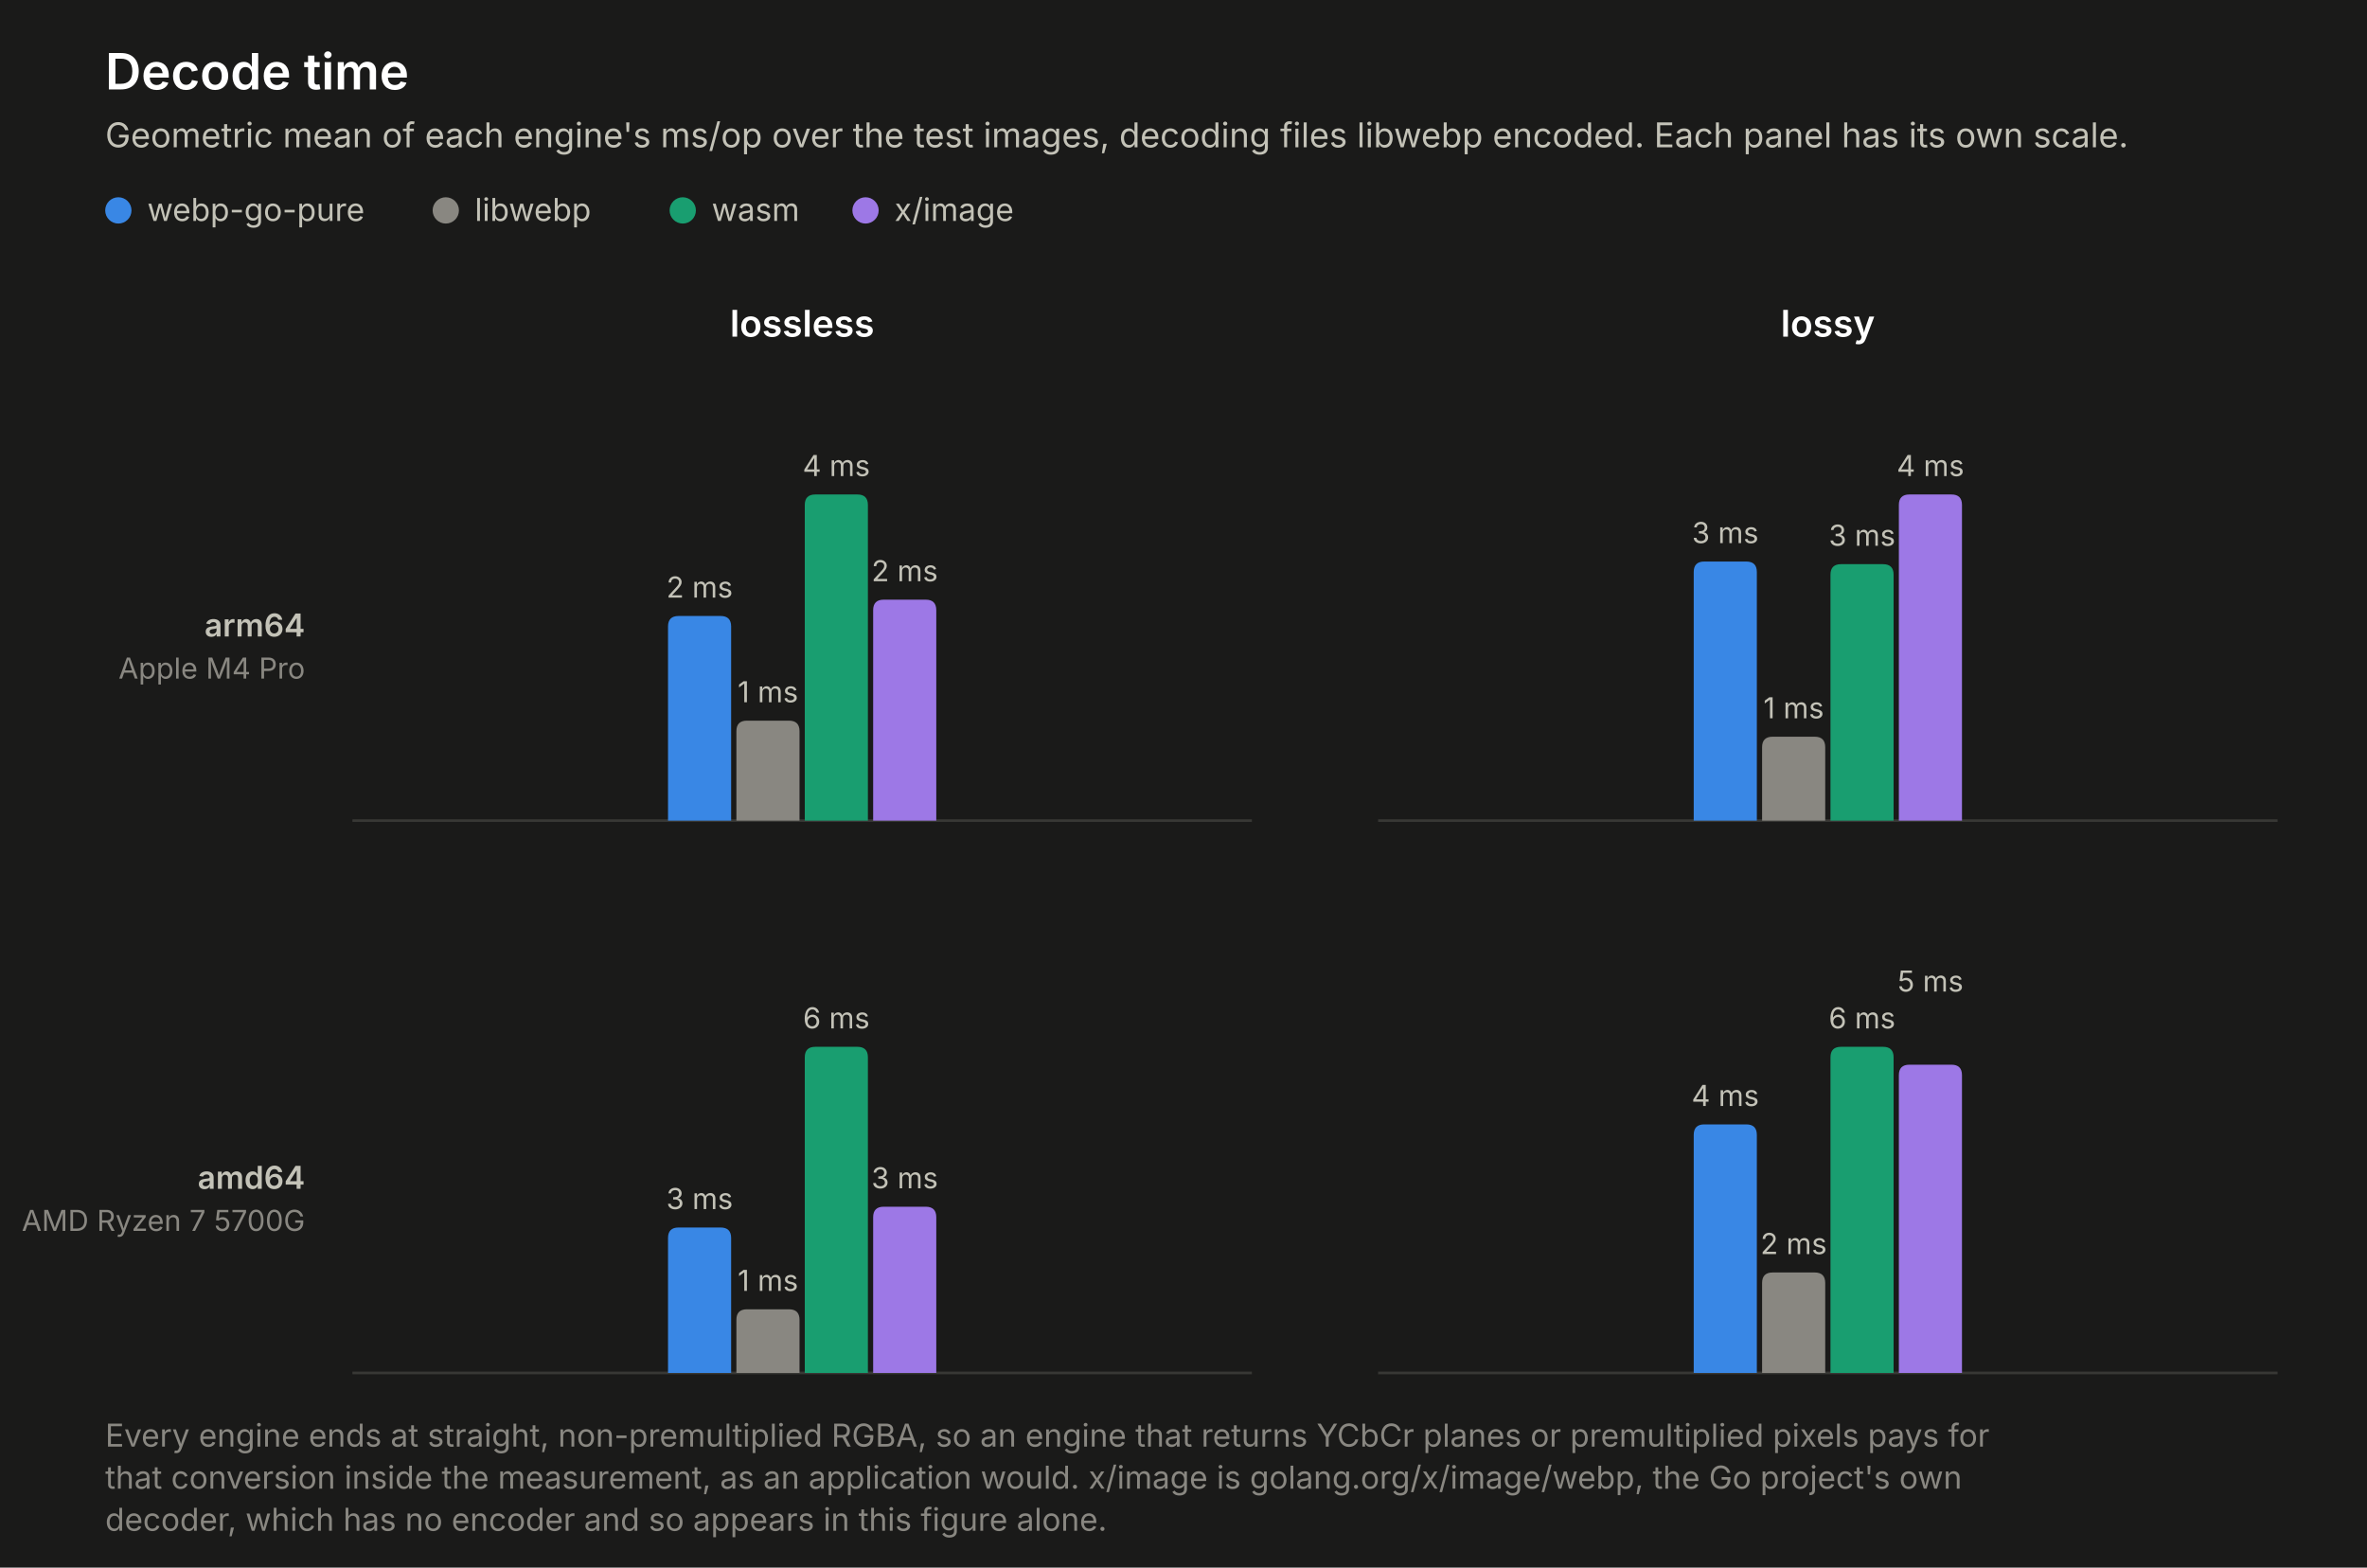
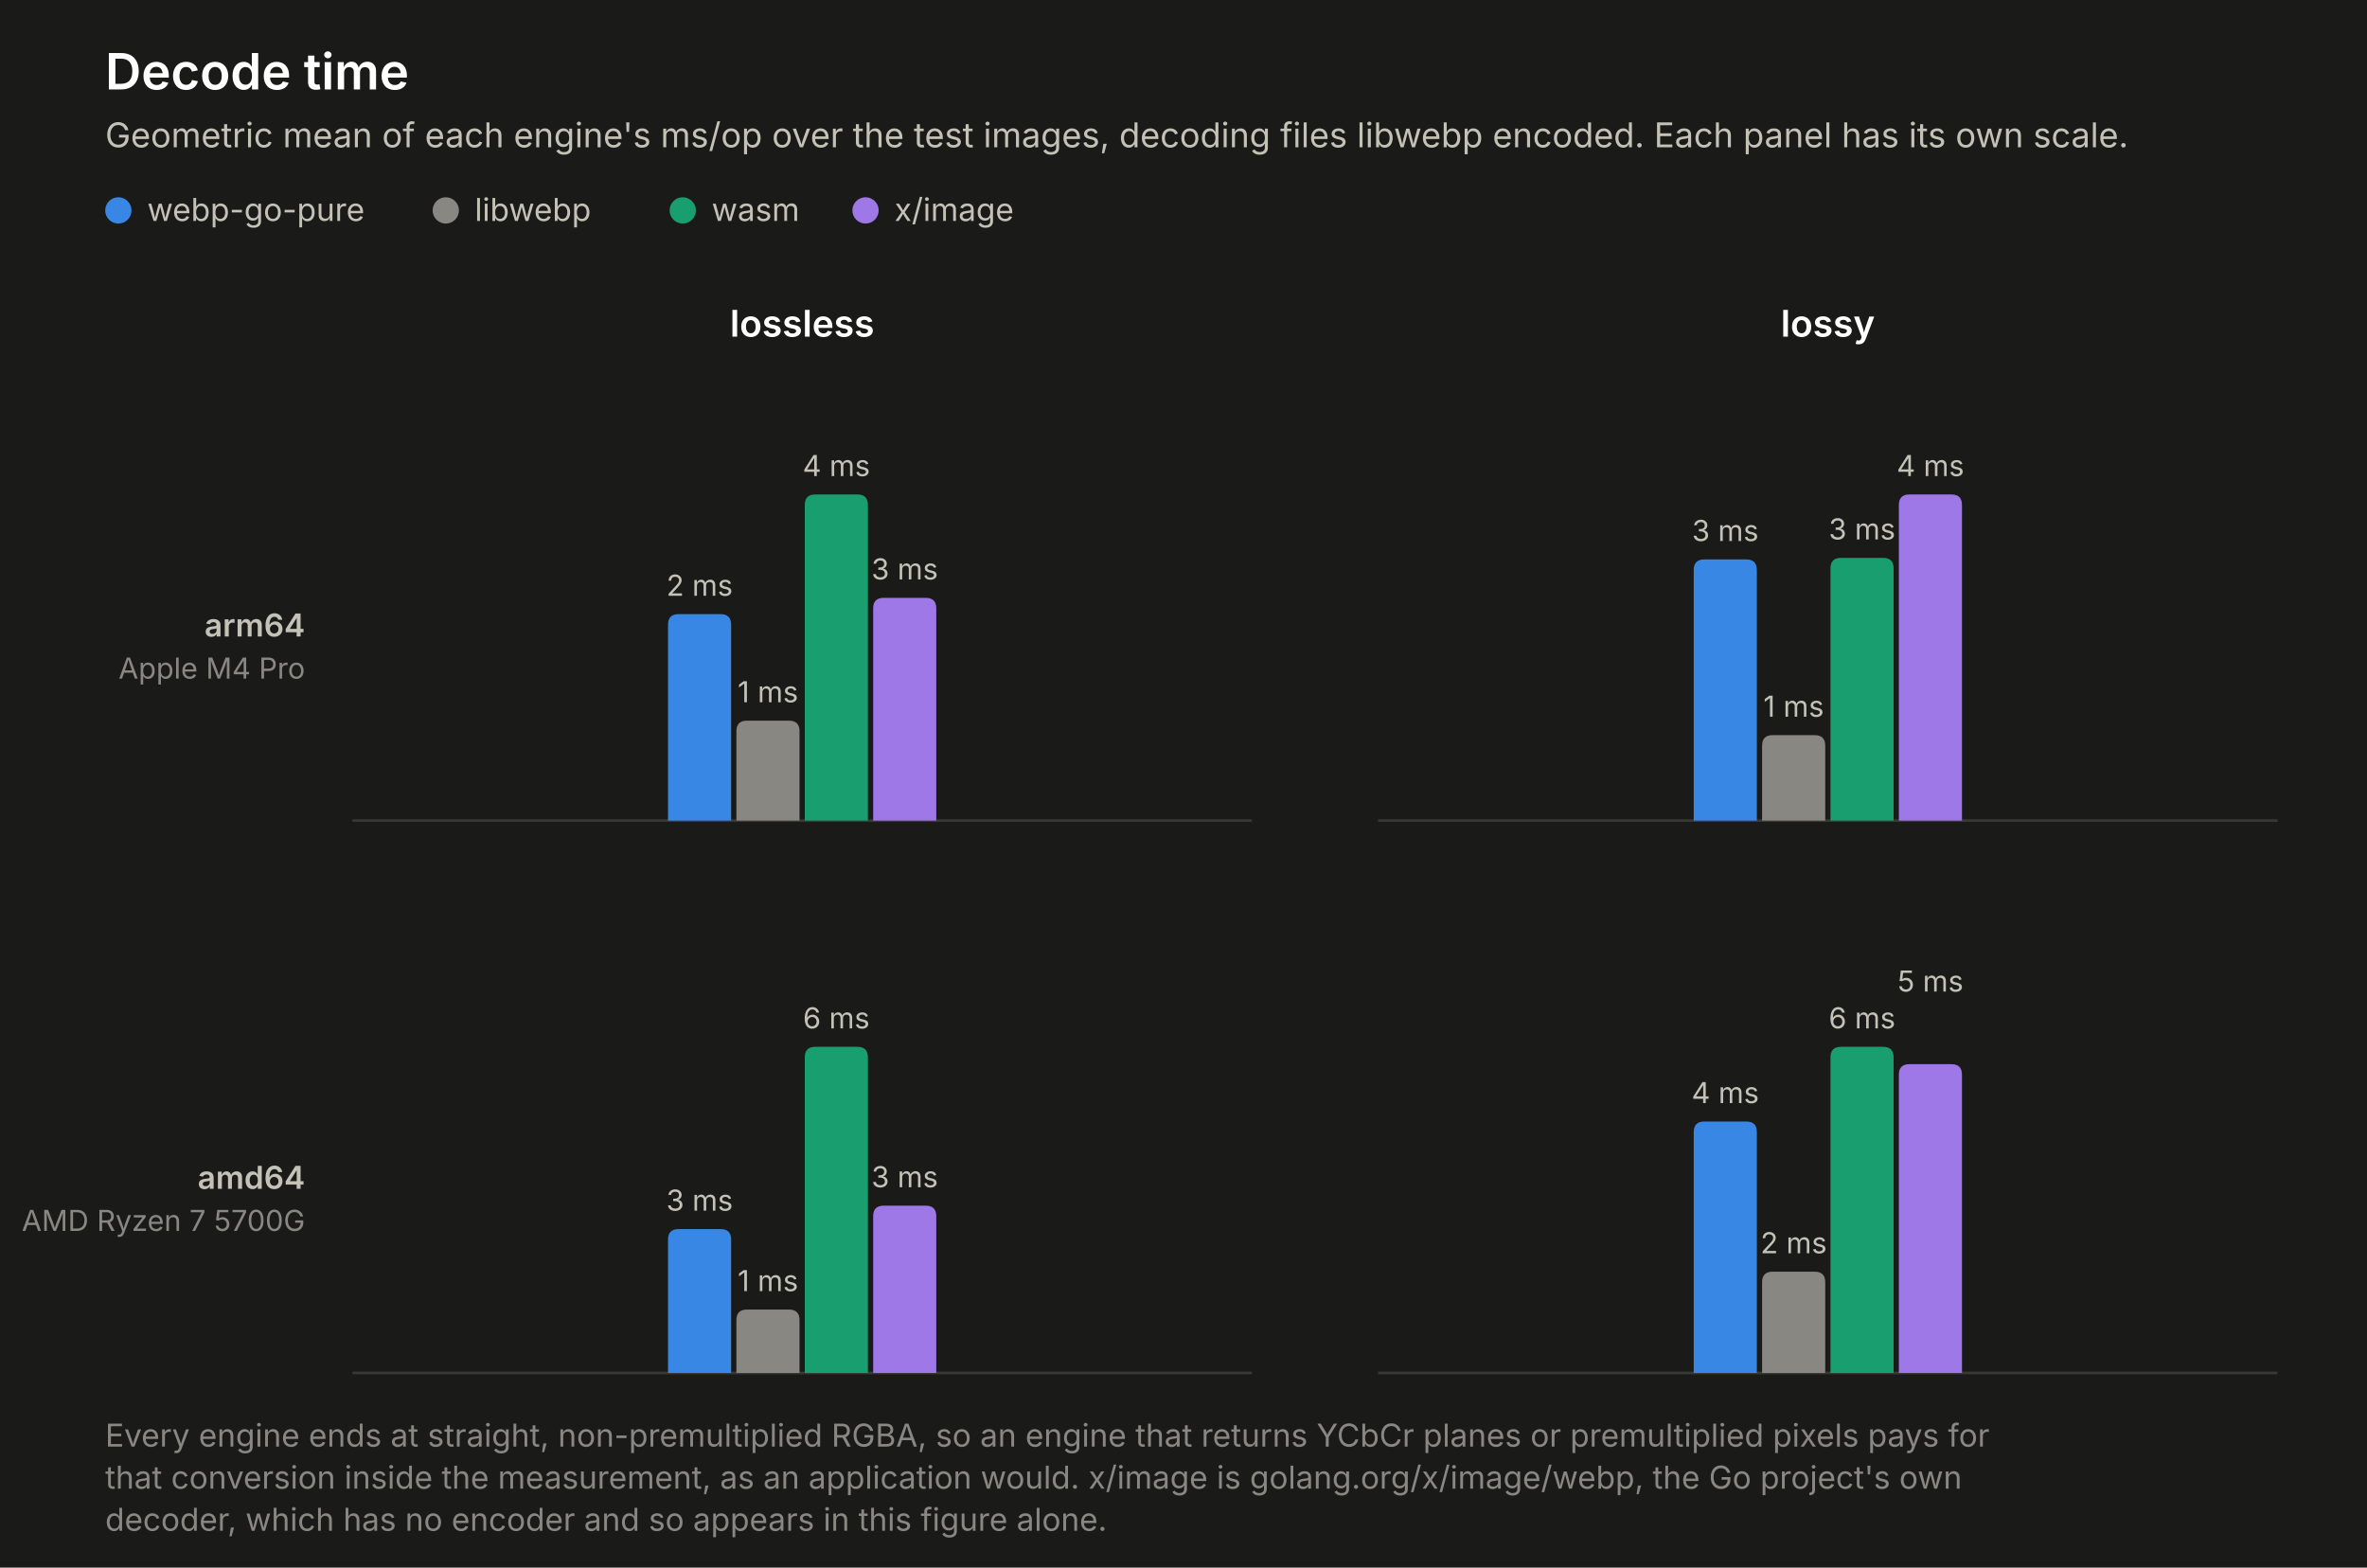
<svg xmlns="http://www.w3.org/2000/svg" width="900" height="596" viewBox="0 0 900 596" role="img">
  <rect width="900" height="596" fill="#1a1a19" />
  <text x="40.0" y="34.0" font-family="system-ui, -apple-system, &quot;Segoe UI&quot;, sans-serif" font-size="19" fill="#ffffff" text-anchor="start" font-weight="600">Decode time</text>
  <text x="40.0" y="56.0" font-family="system-ui, -apple-system, &quot;Segoe UI&quot;, sans-serif" font-size="13" fill="#c3c2b7" text-anchor="start">Geometric mean of each engine's ms/op over the test images, decoding files libwebp encoded. Each panel has its own scale.</text>
  <circle cx="45.0" cy="80.0" r="5.0" fill="#3987e5" />
  <text x="56.0" y="84.0" font-family="system-ui, -apple-system, &quot;Segoe UI&quot;, sans-serif" font-size="12" fill="#c3c2b7" text-anchor="start">webp-go-pure</text>
  <circle cx="169.5" cy="80.0" r="5.0" fill="#898781" />
  <text x="180.5" y="84.0" font-family="system-ui, -apple-system, &quot;Segoe UI&quot;, sans-serif" font-size="12" fill="#c3c2b7" text-anchor="start">libwebp</text>
  <circle cx="259.6" cy="80.0" r="5.0" fill="#199e70" />
  <text x="270.6" y="84.0" font-family="system-ui, -apple-system, &quot;Segoe UI&quot;, sans-serif" font-size="12" fill="#c3c2b7" text-anchor="start">wasm</text>
  <circle cx="329.1" cy="80.0" r="5.0" fill="#9d78e6" />
  <text x="340.1" y="84.0" font-family="system-ui, -apple-system, &quot;Segoe UI&quot;, sans-serif" font-size="12" fill="#c3c2b7" text-anchor="start">x/image</text>
  <text x="305.0" y="128.0" font-family="system-ui, -apple-system, &quot;Segoe UI&quot;, sans-serif" font-size="14" fill="#ffffff" text-anchor="middle" font-weight="600">lossless</text>
  <text x="695.0" y="128.0" font-family="system-ui, -apple-system, &quot;Segoe UI&quot;, sans-serif" font-size="14" fill="#ffffff" text-anchor="middle" font-weight="600">lossy</text>
  <text x="116.0" y="242.0" font-family="system-ui, -apple-system, &quot;Segoe UI&quot;, sans-serif" font-size="12" fill="#c3c2b7" text-anchor="end" font-weight="600">arm64</text>
  <text x="116.0" y="258.0" font-family="system-ui, -apple-system, &quot;Segoe UI&quot;, sans-serif" font-size="11" fill="#898781" text-anchor="end">Apple M4 Pro</text>
  <line x1="134.0" y1="312.0" x2="476.0" y2="312.0" stroke="#383835" stroke-width="1.0" />
-   <path d="M 254.0 312.0 L 254.0 238.2 Q 254.0 234.2 258.0 234.2 L 274.0 234.2 Q 278.0 234.2 278.0 238.2 L 278.0 312.0 Z" fill="#3987e5" />
+   <path d="M 254.0 312.0 L 254.0 237.5 Q 254.0 233.5 258.0 233.5 L 274.0 233.5 Q 278.0 233.5 278.0 237.5 L 278.0 312.0 Z" fill="#3987e5" />
  <path d="M 280.0 312.0 L 280.0 278.0 Q 280.0 274.0 284.0 274.0 L 300.0 274.0 Q 304.0 274.0 304.0 278.0 L 304.0 312.0 Z" fill="#898781" />
  <path d="M 306.0 312.0 L 306.0 192.0 Q 306.0 188.0 310.0 188.0 L 326.0 188.0 Q 330.0 188.0 330.0 192.0 L 330.0 312.0 Z" fill="#199e70" />
-   <path d="M 332.0 312.0 L 332.0 232.0 Q 332.0 228.0 336.0 228.0 L 352.0 228.0 Q 356.0 228.0 356.0 232.0 L 356.0 312.0 Z" fill="#9d78e6" />
-   <text x="266.0" y="227.2" font-family="system-ui, -apple-system, &quot;Segoe UI&quot;, sans-serif" font-size="11" fill="#c3c2b7" text-anchor="middle" stroke="#1a1a19" stroke-width="3" paint-order="stroke" style="font-variant-numeric:tabular-nums">2 ms</text>
+   <path d="M 332.0 312.0 L 332.0 231.3 Q 332.0 227.3 336.0 227.3 L 352.0 227.3 Q 356.0 227.3 356.0 231.3 L 356.0 312.0 Z" fill="#9d78e6" />
+   <text x="266.0" y="226.5" font-family="system-ui, -apple-system, &quot;Segoe UI&quot;, sans-serif" font-size="11" fill="#c3c2b7" text-anchor="middle" stroke="#1a1a19" stroke-width="3" paint-order="stroke" style="font-variant-numeric:tabular-nums">2 ms</text>
  <text x="292.0" y="267.0" font-family="system-ui, -apple-system, &quot;Segoe UI&quot;, sans-serif" font-size="11" fill="#c3c2b7" text-anchor="middle" stroke="#1a1a19" stroke-width="3" paint-order="stroke" style="font-variant-numeric:tabular-nums">1 ms</text>
  <text x="318.0" y="181.0" font-family="system-ui, -apple-system, &quot;Segoe UI&quot;, sans-serif" font-size="11" fill="#c3c2b7" text-anchor="middle" stroke="#1a1a19" stroke-width="3" paint-order="stroke" style="font-variant-numeric:tabular-nums">4 ms</text>
-   <text x="344.0" y="221.0" font-family="system-ui, -apple-system, &quot;Segoe UI&quot;, sans-serif" font-size="11" fill="#c3c2b7" text-anchor="middle" stroke="#1a1a19" stroke-width="3" paint-order="stroke" style="font-variant-numeric:tabular-nums">2 ms</text>
+   <text x="344.0" y="220.3" font-family="system-ui, -apple-system, &quot;Segoe UI&quot;, sans-serif" font-size="11" fill="#c3c2b7" text-anchor="middle" stroke="#1a1a19" stroke-width="3" paint-order="stroke" style="font-variant-numeric:tabular-nums">3 ms</text>
  <line x1="524.0" y1="312.0" x2="866.0" y2="312.0" stroke="#383835" stroke-width="1.0" />
-   <path d="M 644.0 312.0 L 644.0 217.5 Q 644.0 213.5 648.0 213.5 L 664.0 213.5 Q 668.0 213.5 668.0 217.5 L 668.0 312.0 Z" fill="#3987e5" />
-   <path d="M 670.0 312.0 L 670.0 284.1 Q 670.0 280.1 674.0 280.1 L 690.0 280.1 Q 694.0 280.1 694.0 284.1 L 694.0 312.0 Z" fill="#898781" />
-   <path d="M 696.0 312.0 L 696.0 218.5 Q 696.0 214.5 700.0 214.5 L 716.0 214.5 Q 720.0 214.5 720.0 218.5 L 720.0 312.0 Z" fill="#199e70" />
+   <path d="M 644.0 312.0 L 644.0 216.7 Q 644.0 212.7 648.0 212.7 L 664.0 212.7 Q 668.0 212.7 668.0 216.7 L 668.0 312.0 Z" fill="#3987e5" />
+   <path d="M 670.0 312.0 L 670.0 283.5 Q 670.0 279.5 674.0 279.5 L 690.0 279.5 Q 694.0 279.5 694.0 283.5 L 694.0 312.0 Z" fill="#898781" />
+   <path d="M 696.0 312.0 L 696.0 216.1 Q 696.0 212.1 700.0 212.1 L 716.0 212.1 Q 720.0 212.1 720.0 216.1 L 720.0 312.0 Z" fill="#199e70" />
  <path d="M 722.0 312.0 L 722.0 192.0 Q 722.0 188.0 726.0 188.0 L 742.0 188.0 Q 746.0 188.0 746.0 192.0 L 746.0 312.0 Z" fill="#9d78e6" />
-   <text x="656.0" y="206.5" font-family="system-ui, -apple-system, &quot;Segoe UI&quot;, sans-serif" font-size="11" fill="#c3c2b7" text-anchor="middle" stroke="#1a1a19" stroke-width="3" paint-order="stroke" style="font-variant-numeric:tabular-nums">3 ms</text>
-   <text x="682.0" y="273.1" font-family="system-ui, -apple-system, &quot;Segoe UI&quot;, sans-serif" font-size="11" fill="#c3c2b7" text-anchor="middle" stroke="#1a1a19" stroke-width="3" paint-order="stroke" style="font-variant-numeric:tabular-nums">1 ms</text>
-   <text x="708.0" y="207.5" font-family="system-ui, -apple-system, &quot;Segoe UI&quot;, sans-serif" font-size="11" fill="#c3c2b7" text-anchor="middle" stroke="#1a1a19" stroke-width="3" paint-order="stroke" style="font-variant-numeric:tabular-nums">3 ms</text>
+   <text x="656.0" y="205.7" font-family="system-ui, -apple-system, &quot;Segoe UI&quot;, sans-serif" font-size="11" fill="#c3c2b7" text-anchor="middle" stroke="#1a1a19" stroke-width="3" paint-order="stroke" style="font-variant-numeric:tabular-nums">3 ms</text>
+   <text x="682.0" y="272.5" font-family="system-ui, -apple-system, &quot;Segoe UI&quot;, sans-serif" font-size="11" fill="#c3c2b7" text-anchor="middle" stroke="#1a1a19" stroke-width="3" paint-order="stroke" style="font-variant-numeric:tabular-nums">1 ms</text>
+   <text x="708.0" y="205.1" font-family="system-ui, -apple-system, &quot;Segoe UI&quot;, sans-serif" font-size="11" fill="#c3c2b7" text-anchor="middle" stroke="#1a1a19" stroke-width="3" paint-order="stroke" style="font-variant-numeric:tabular-nums">3 ms</text>
  <text x="734.0" y="181.0" font-family="system-ui, -apple-system, &quot;Segoe UI&quot;, sans-serif" font-size="11" fill="#c3c2b7" text-anchor="middle" stroke="#1a1a19" stroke-width="3" paint-order="stroke" style="font-variant-numeric:tabular-nums">4 ms</text>
  <text x="116.0" y="452.0" font-family="system-ui, -apple-system, &quot;Segoe UI&quot;, sans-serif" font-size="12" fill="#c3c2b7" text-anchor="end" font-weight="600">amd64</text>
  <text x="116.0" y="468.0" font-family="system-ui, -apple-system, &quot;Segoe UI&quot;, sans-serif" font-size="11" fill="#898781" text-anchor="end">AMD Ryzen 7 5700G</text>
  <line x1="134.0" y1="522.0" x2="476.0" y2="522.0" stroke="#383835" stroke-width="1.0" />
-   <path d="M 254.0 522.0 L 254.0 470.7 Q 254.0 466.7 258.0 466.7 L 274.0 466.7 Q 278.0 466.7 278.0 470.7 L 278.0 522.0 Z" fill="#3987e5" />
-   <path d="M 280.0 522.0 L 280.0 501.8 Q 280.0 497.8 284.0 497.8 L 300.0 497.8 Q 304.0 497.8 304.0 501.8 L 304.0 522.0 Z" fill="#898781" />
+   <path d="M 254.0 522.0 L 254.0 471.3 Q 254.0 467.3 258.0 467.3 L 274.0 467.3 Q 278.0 467.3 278.0 471.3 L 278.0 522.0 Z" fill="#3987e5" />
+   <path d="M 280.0 522.0 L 280.0 501.9 Q 280.0 497.9 284.0 497.9 L 300.0 497.9 Q 304.0 497.9 304.0 501.9 L 304.0 522.0 Z" fill="#898781" />
  <path d="M 306.0 522.0 L 306.0 402.0 Q 306.0 398.0 310.0 398.0 L 326.0 398.0 Q 330.0 398.0 330.0 402.0 L 330.0 522.0 Z" fill="#199e70" />
-   <path d="M 332.0 522.0 L 332.0 462.8 Q 332.0 458.8 336.0 458.8 L 352.0 458.8 Q 356.0 458.8 356.0 462.8 L 356.0 522.0 Z" fill="#9d78e6" />
-   <text x="266.0" y="459.7" font-family="system-ui, -apple-system, &quot;Segoe UI&quot;, sans-serif" font-size="11" fill="#c3c2b7" text-anchor="middle" stroke="#1a1a19" stroke-width="3" paint-order="stroke" style="font-variant-numeric:tabular-nums">3 ms</text>
-   <text x="292.0" y="490.8" font-family="system-ui, -apple-system, &quot;Segoe UI&quot;, sans-serif" font-size="11" fill="#c3c2b7" text-anchor="middle" stroke="#1a1a19" stroke-width="3" paint-order="stroke" style="font-variant-numeric:tabular-nums">1 ms</text>
+   <path d="M 332.0 522.0 L 332.0 462.4 Q 332.0 458.4 336.0 458.4 L 352.0 458.4 Q 356.0 458.4 356.0 462.4 L 356.0 522.0 Z" fill="#9d78e6" />
+   <text x="266.0" y="460.3" font-family="system-ui, -apple-system, &quot;Segoe UI&quot;, sans-serif" font-size="11" fill="#c3c2b7" text-anchor="middle" stroke="#1a1a19" stroke-width="3" paint-order="stroke" style="font-variant-numeric:tabular-nums">3 ms</text>
+   <text x="292.0" y="490.9" font-family="system-ui, -apple-system, &quot;Segoe UI&quot;, sans-serif" font-size="11" fill="#c3c2b7" text-anchor="middle" stroke="#1a1a19" stroke-width="3" paint-order="stroke" style="font-variant-numeric:tabular-nums">1 ms</text>
  <text x="318.0" y="391.0" font-family="system-ui, -apple-system, &quot;Segoe UI&quot;, sans-serif" font-size="11" fill="#c3c2b7" text-anchor="middle" stroke="#1a1a19" stroke-width="3" paint-order="stroke" style="font-variant-numeric:tabular-nums">6 ms</text>
-   <text x="344.0" y="451.8" font-family="system-ui, -apple-system, &quot;Segoe UI&quot;, sans-serif" font-size="11" fill="#c3c2b7" text-anchor="middle" stroke="#1a1a19" stroke-width="3" paint-order="stroke" style="font-variant-numeric:tabular-nums">3 ms</text>
+   <text x="344.0" y="451.4" font-family="system-ui, -apple-system, &quot;Segoe UI&quot;, sans-serif" font-size="11" fill="#c3c2b7" text-anchor="middle" stroke="#1a1a19" stroke-width="3" paint-order="stroke" style="font-variant-numeric:tabular-nums">3 ms</text>
  <line x1="524.0" y1="522.0" x2="866.0" y2="522.0" stroke="#383835" stroke-width="1.0" />
-   <path d="M 644.0 522.0 L 644.0 431.5 Q 644.0 427.5 648.0 427.5 L 664.0 427.5 Q 668.0 427.5 668.0 431.5 L 668.0 522.0 Z" fill="#3987e5" />
-   <path d="M 670.0 522.0 L 670.0 487.8 Q 670.0 483.8 674.0 483.8 L 690.0 483.8 Q 694.0 483.8 694.0 487.8 L 694.0 522.0 Z" fill="#898781" />
+   <path d="M 644.0 522.0 L 644.0 430.4 Q 644.0 426.4 648.0 426.4 L 664.0 426.4 Q 668.0 426.4 668.0 430.4 L 668.0 522.0 Z" fill="#3987e5" />
+   <path d="M 670.0 522.0 L 670.0 487.5 Q 670.0 483.5 674.0 483.5 L 690.0 483.5 Q 694.0 483.5 694.0 487.5 L 694.0 522.0 Z" fill="#898781" />
  <path d="M 696.0 522.0 L 696.0 402.0 Q 696.0 398.0 700.0 398.0 L 716.0 398.0 Q 720.0 398.0 720.0 402.0 L 720.0 522.0 Z" fill="#199e70" />
-   <path d="M 722.0 522.0 L 722.0 408.8 Q 722.0 404.8 726.0 404.8 L 742.0 404.8 Q 746.0 404.8 746.0 408.8 L 746.0 522.0 Z" fill="#9d78e6" />
-   <text x="656.0" y="420.5" font-family="system-ui, -apple-system, &quot;Segoe UI&quot;, sans-serif" font-size="11" fill="#c3c2b7" text-anchor="middle" stroke="#1a1a19" stroke-width="3" paint-order="stroke" style="font-variant-numeric:tabular-nums">4 ms</text>
-   <text x="682.0" y="476.8" font-family="system-ui, -apple-system, &quot;Segoe UI&quot;, sans-serif" font-size="11" fill="#c3c2b7" text-anchor="middle" stroke="#1a1a19" stroke-width="3" paint-order="stroke" style="font-variant-numeric:tabular-nums">2 ms</text>
+   <path d="M 722.0 522.0 L 722.0 408.6 Q 722.0 404.6 726.0 404.6 L 742.0 404.6 Q 746.0 404.6 746.0 408.6 L 746.0 522.0 Z" fill="#9d78e6" />
+   <text x="656.0" y="419.4" font-family="system-ui, -apple-system, &quot;Segoe UI&quot;, sans-serif" font-size="11" fill="#c3c2b7" text-anchor="middle" stroke="#1a1a19" stroke-width="3" paint-order="stroke" style="font-variant-numeric:tabular-nums">4 ms</text>
+   <text x="682.0" y="476.5" font-family="system-ui, -apple-system, &quot;Segoe UI&quot;, sans-serif" font-size="11" fill="#c3c2b7" text-anchor="middle" stroke="#1a1a19" stroke-width="3" paint-order="stroke" style="font-variant-numeric:tabular-nums">2 ms</text>
  <text x="708.0" y="391.0" font-family="system-ui, -apple-system, &quot;Segoe UI&quot;, sans-serif" font-size="11" fill="#c3c2b7" text-anchor="middle" stroke="#1a1a19" stroke-width="3" paint-order="stroke" style="font-variant-numeric:tabular-nums">6 ms</text>
  <text x="734.0" y="377.0" font-family="system-ui, -apple-system, &quot;Segoe UI&quot;, sans-serif" font-size="11" fill="#c3c2b7" text-anchor="middle" stroke="#1a1a19" stroke-width="3" paint-order="stroke" style="font-variant-numeric:tabular-nums">5 ms</text>
  <text x="40.0" y="550.0" font-family="system-ui, -apple-system, &quot;Segoe UI&quot;, sans-serif" font-size="12" fill="#898781" text-anchor="start">Every engine ends at straight, non-premultiplied RGBA, so an engine that returns YCbCr planes or premultiplied pixels pays for</text>
  <text x="40.0" y="566.0" font-family="system-ui, -apple-system, &quot;Segoe UI&quot;, sans-serif" font-size="12" fill="#898781" text-anchor="start">that conversion inside the measurement, as an application would. x/image is golang.org/x/image/webp, the Go project's own</text>
  <text x="40.0" y="582.0" font-family="system-ui, -apple-system, &quot;Segoe UI&quot;, sans-serif" font-size="12" fill="#898781" text-anchor="start">decoder, which has no encoder and so appears in this figure alone.</text>
</svg>
